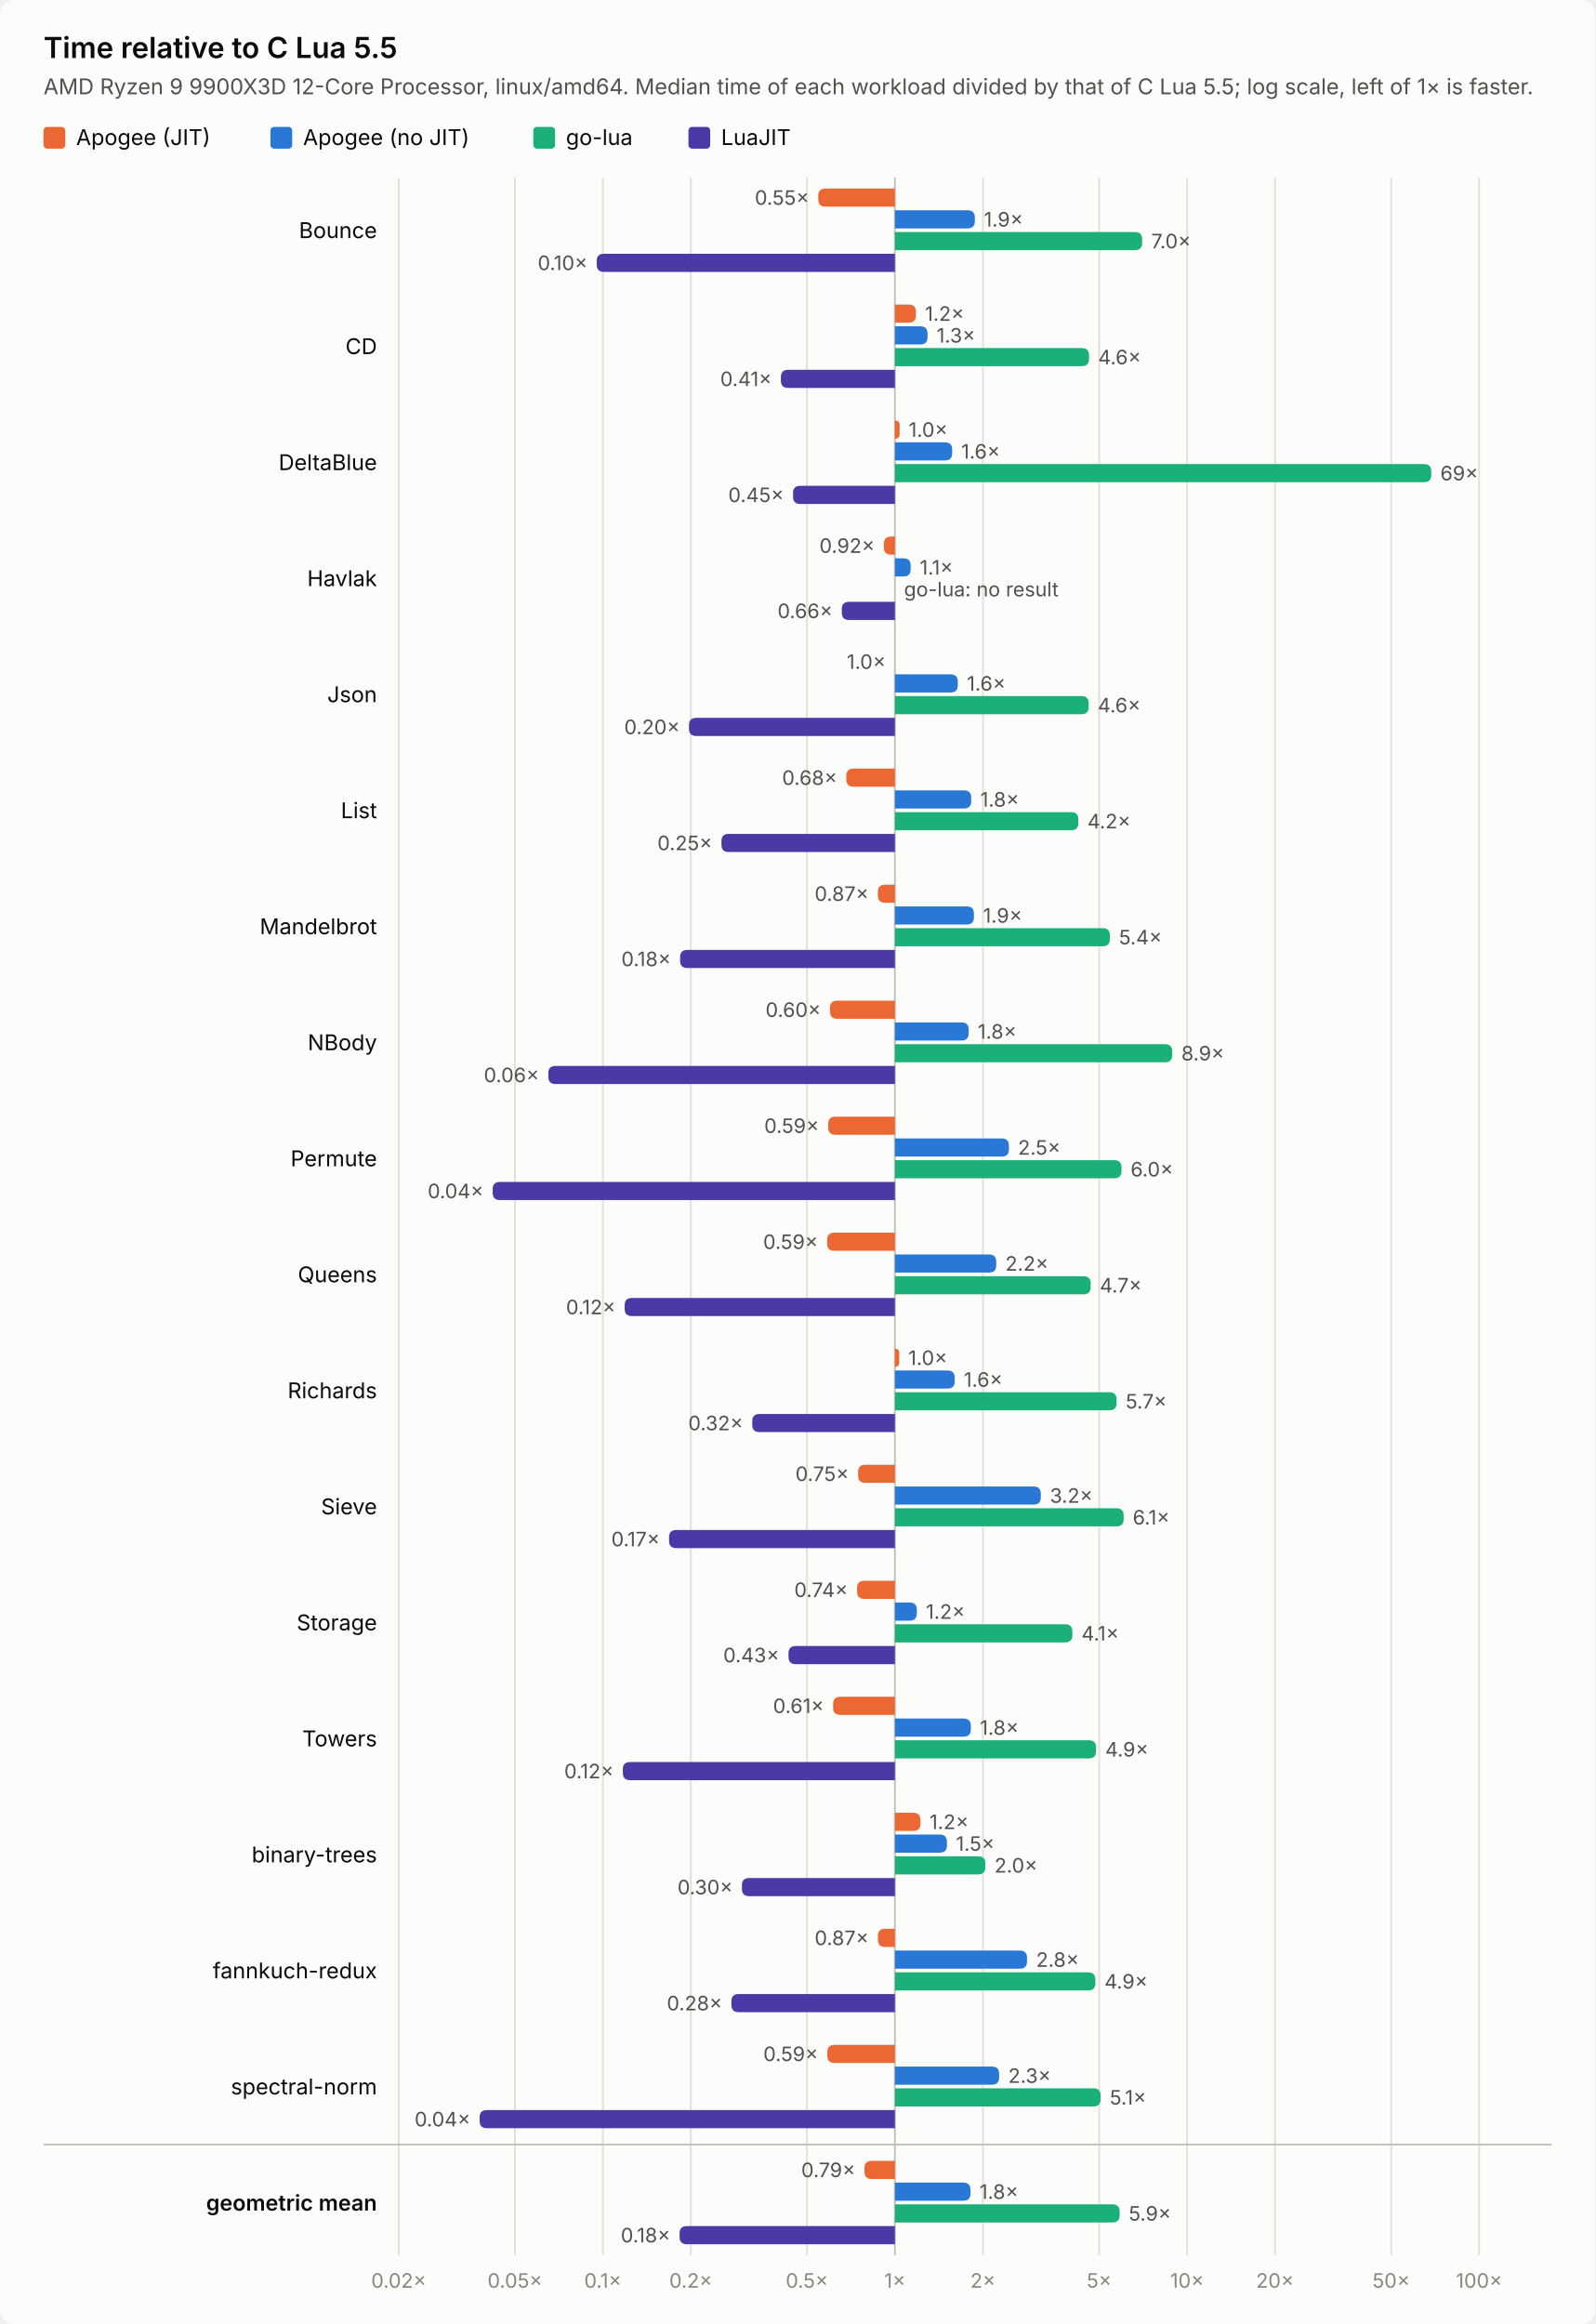
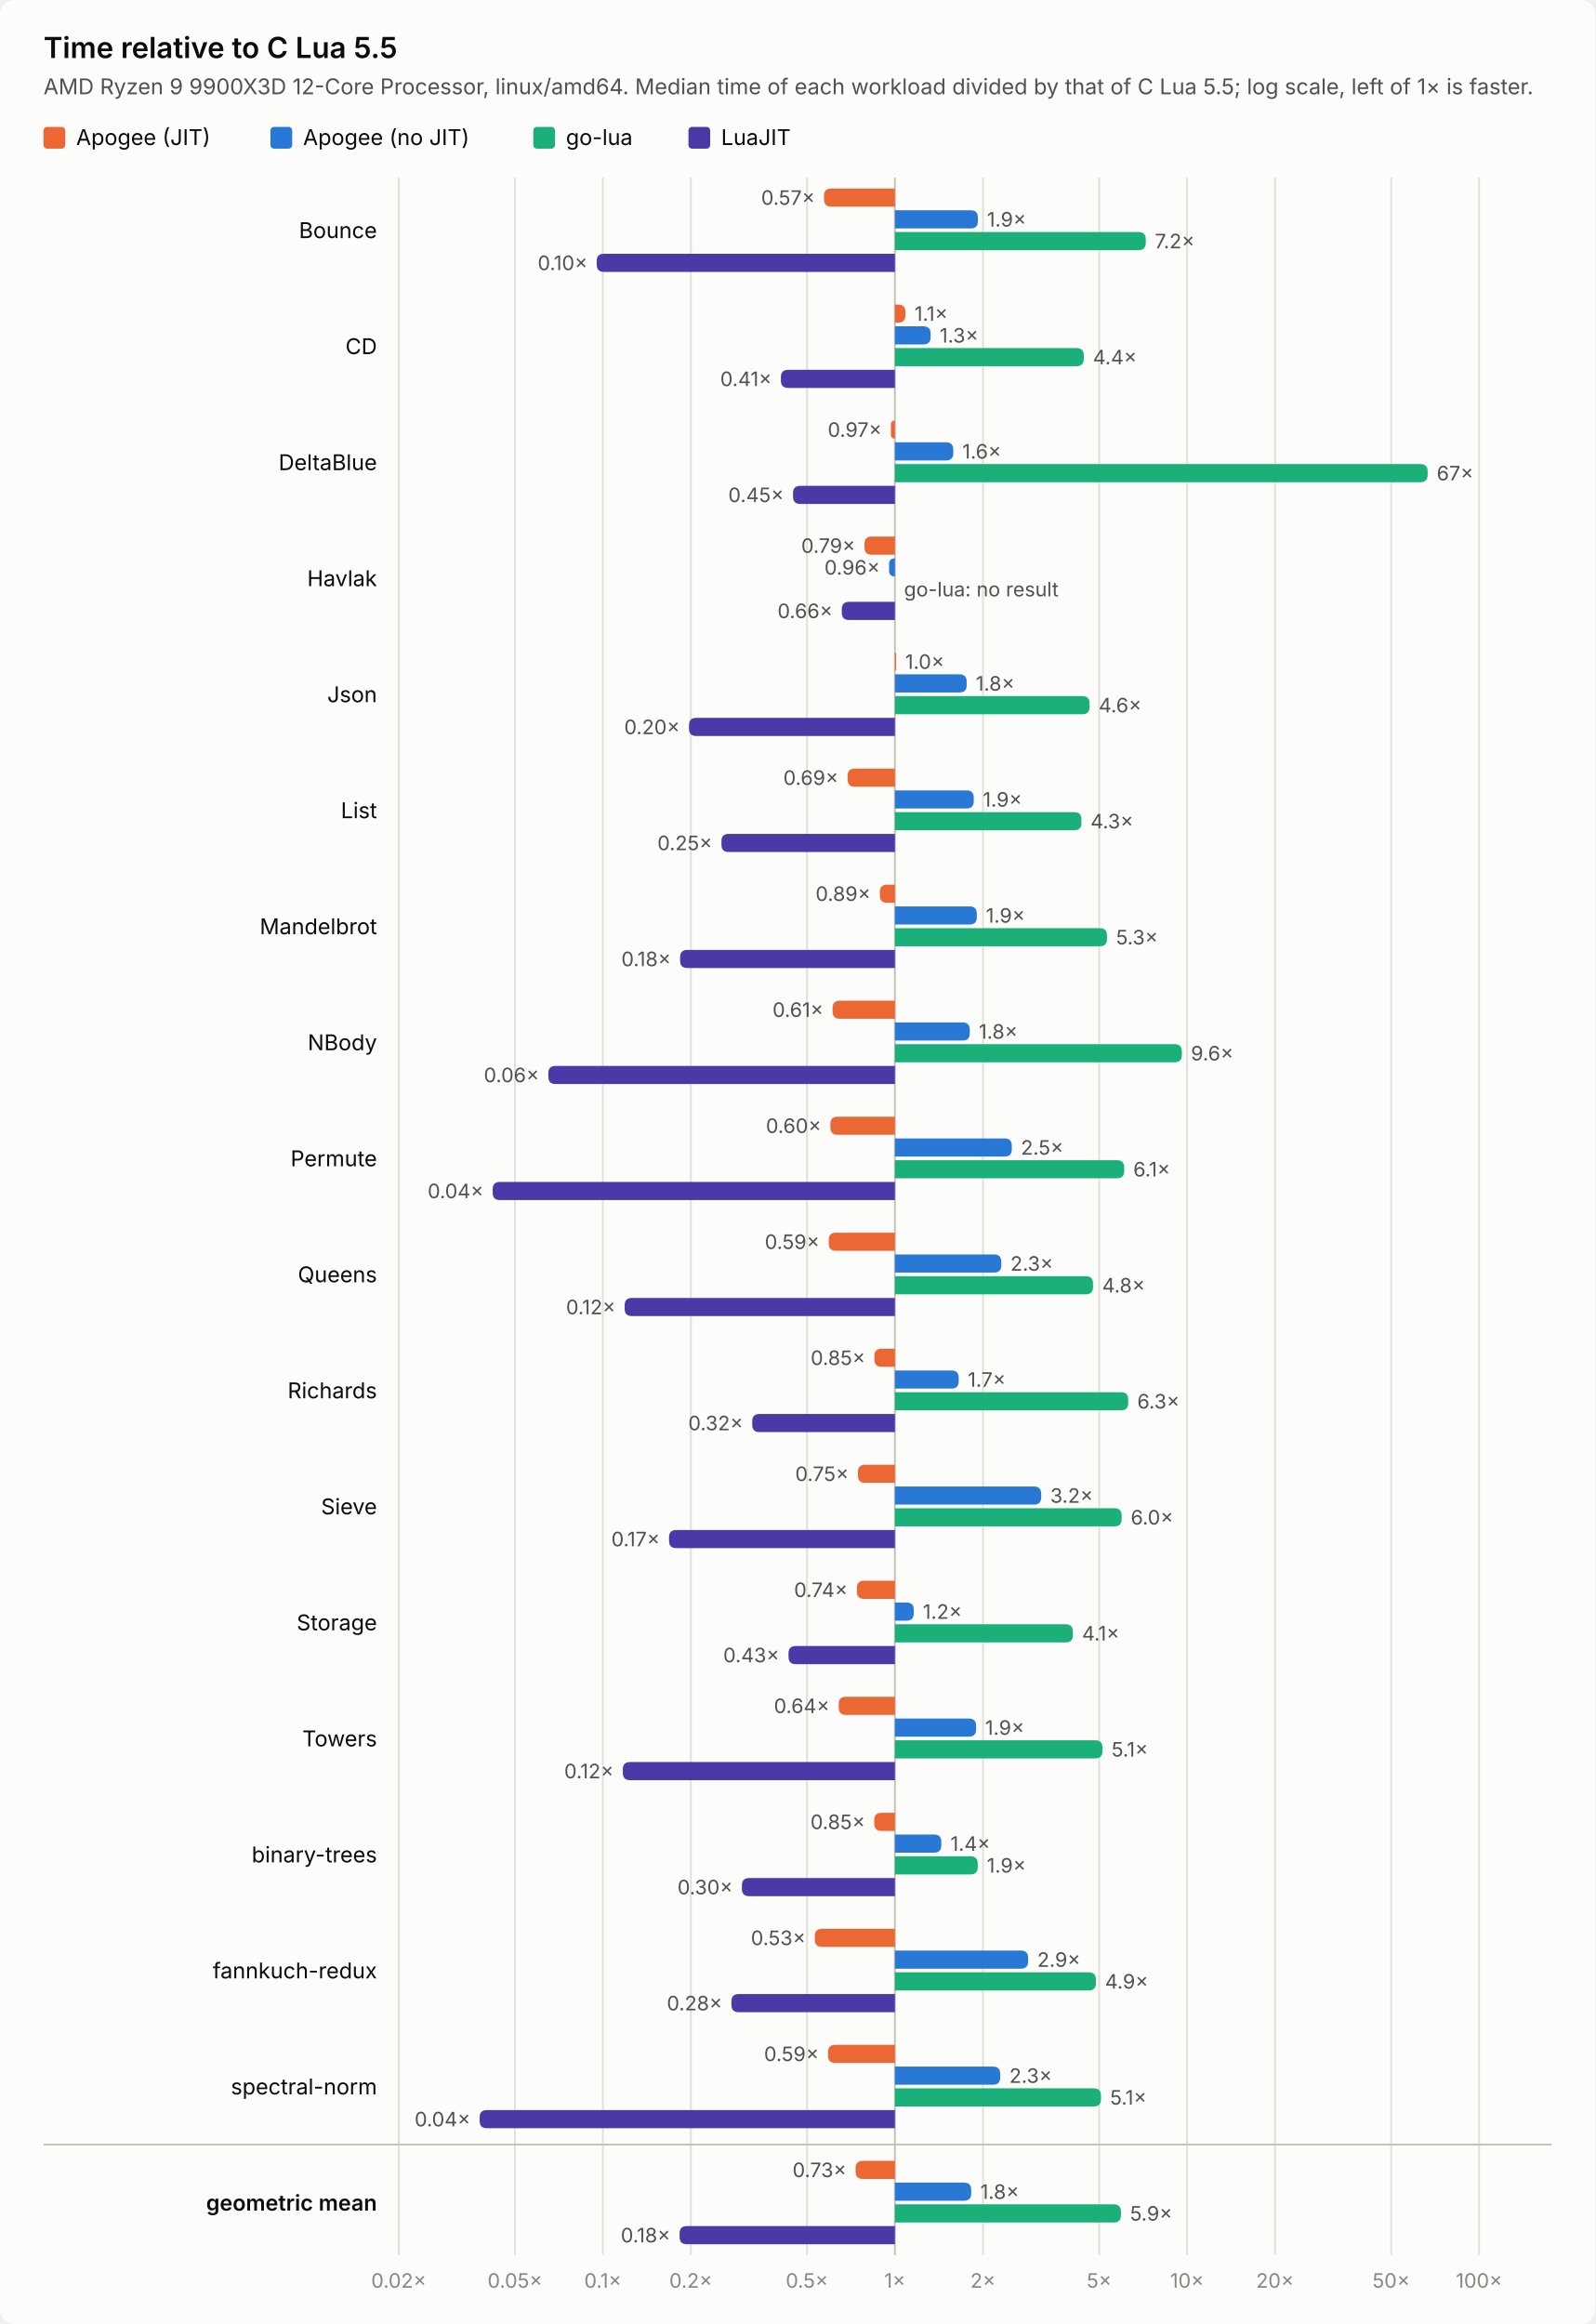
<svg xmlns="http://www.w3.org/2000/svg" viewBox="0 0 880 1282" width="880" height="1282" role="img" aria-labelledby="t d">
  <style>
text { font-family: system-ui, -apple-system, "Segoe UI", sans-serif; }
.bg { fill: #fcfcfb; }
.title { fill: #0b0b0b; font-size: 16px; font-weight: 600; }
.sub { fill: #52514e; font-size: 12px; }
.label { fill: #0b0b0b; font-size: 12px; }
.mean { font-weight: 600; }
.value { fill: #52514e; font-size: 11px; font-variant-numeric: tabular-nums; }
.tick { fill: #898781; font-size: 11px; font-variant-numeric: tabular-nums; }
.grid { stroke: #e1e0d9; stroke-width: 1; }
.base { stroke: #c3c2b7; stroke-width: 1; }
.s0 { fill: #2a78d6; } .s1 { fill: #eb6834; } .s2 { fill: #1baf7a; } .s3 { fill: #eda100; } .s4 { fill: #4a3aa7; }
@media (prefers-color-scheme: dark) {
  .bg { fill: #1a1a19; }
  .title, .label { fill: #ffffff; }
  .sub, .value { fill: #c3c2b7; }
  .grid { stroke: #2c2c2a; }
  .base { stroke: #383835; }
  .s0 { fill: #3987e5; } .s1 { fill: #d95926; } .s2 { fill: #199e70; } .s3 { fill: #c98500; } .s4 { fill: #9085e9; }
}
</style>
  <rect class="bg" width="880" height="1282" rx="8" />
  <text class="title" x="24" y="32">Time relative to C Lua 5.5</text>
  <text class="sub" x="24" y="52">AMD Ryzen 9 9900X3D 12-Core Processor, linux/amd64. Median time of each workload divided by that of C Lua 5.5; log scale, left of 1× is faster.</text>
  <rect class="s1" x="24" y="70" width="12" height="12" rx="2" />
  <text class="label" x="42" y="80">Apogee (JIT)</text>
  <rect class="s0" x="149.2" y="70" width="12" height="12" rx="2" />
  <text class="label" x="167.2" y="80">Apogee (no JIT)</text>
  <rect class="s2" x="294.2" y="70" width="12" height="12" rx="2" />
  <text class="label" x="312.2" y="80">go-lua</text>
  <rect class="s4" x="379.8" y="70" width="12" height="12" rx="2" />
  <text class="label" x="397.8" y="80">LuaJIT</text>
  <line class="grid" x1="220.0" x2="220.0" y1="98" y2="1244" />
  <text class="tick" x="220.0" y="1262" text-anchor="middle">0.02×</text>
  <line class="grid" x1="284.1" x2="284.1" y1="98" y2="1244" />
  <text class="tick" x="284.1" y="1262" text-anchor="middle">0.05×</text>
  <line class="grid" x1="332.6" x2="332.6" y1="98" y2="1244" />
  <text class="tick" x="332.6" y="1262" text-anchor="middle">0.1×</text>
  <line class="grid" x1="381.1" x2="381.1" y1="98" y2="1244" />
  <text class="tick" x="381.1" y="1262" text-anchor="middle">0.2×</text>
  <line class="grid" x1="445.2" x2="445.2" y1="98" y2="1244" />
  <text class="tick" x="445.2" y="1262" text-anchor="middle">0.5×</text>
  <line class="base" x1="493.7" x2="493.7" y1="98" y2="1244" />
  <text class="tick" x="493.7" y="1262" text-anchor="middle">1×</text>
  <line class="grid" x1="542.3" x2="542.3" y1="98" y2="1244" />
  <text class="tick" x="542.3" y="1262" text-anchor="middle">2×</text>
  <line class="grid" x1="606.4" x2="606.4" y1="98" y2="1244" />
  <text class="tick" x="606.4" y="1262" text-anchor="middle">5×</text>
  <line class="grid" x1="654.9" x2="654.9" y1="98" y2="1244" />
  <text class="tick" x="654.9" y="1262" text-anchor="middle">10×</text>
  <line class="grid" x1="703.4" x2="703.4" y1="98" y2="1244" />
  <text class="tick" x="703.4" y="1262" text-anchor="middle">20×</text>
  <line class="grid" x1="767.5" x2="767.5" y1="98" y2="1244" />
  <text class="tick" x="767.5" y="1262" text-anchor="middle">50×</text>
  <line class="grid" x1="816.0" x2="816.0" y1="98" y2="1244" />
  <text class="tick" x="816.0" y="1262" text-anchor="middle">100×</text>
  <text class="label" x="208" y="127.0" text-anchor="end" dominant-baseline="middle">Bounce</text>
-   <path class="s1" d="M493.7 104.0H455.4Q451.4 104.0 451.4 108.0V110.0Q451.4 114.0 455.4 114.0H493.7Z" />
-   <text class="value" x="446.4" y="109.0" text-anchor="end" dominant-baseline="middle">0.55×</text>
-   <path class="s0" d="M493.7 116.0H533.8Q537.8 116.0 537.8 120.0V122.0Q537.8 126.0 533.8 126.0H493.7Z" />
-   <text class="value" x="542.8" y="121.0" text-anchor="start" dominant-baseline="middle">1.9×</text>
-   <path class="s2" d="M493.7 128.0H626.1Q630.1 128.0 630.1 132.0V134.0Q630.1 138.0 626.1 138.0H493.7Z" />
-   <text class="value" x="635.1" y="133.0" text-anchor="start" dominant-baseline="middle">7.0×</text>
+   <path class="s1" d="M493.7 104.0H458.6Q454.6 104.0 454.6 108.0V110.0Q454.6 114.0 458.6 114.0H493.7Z" />
+   <text class="value" x="449.6" y="109.0" text-anchor="end" dominant-baseline="middle">0.57×</text>
+   <path class="s0" d="M493.7 116.0H535.5Q539.5 116.0 539.5 120.0V122.0Q539.5 126.0 535.5 126.0H493.7Z" />
+   <text class="value" x="544.5" y="121.0" text-anchor="start" dominant-baseline="middle">1.9×</text>
+   <path class="s2" d="M493.7 128.0H628.1Q632.1 128.0 632.1 132.0V134.0Q632.1 138.0 628.1 138.0H493.7Z" />
+   <text class="value" x="637.1" y="133.0" text-anchor="start" dominant-baseline="middle">7.2×</text>
  <path class="s4" d="M493.7 140.0H333.2Q329.2 140.0 329.2 144.0V146.0Q329.2 150.0 333.2 150.0H493.7Z" />
  <text class="value" x="324.2" y="145.0" text-anchor="end" dominant-baseline="middle">0.10×</text>
  <text class="label" x="208" y="191.0" text-anchor="end" dominant-baseline="middle">CD</text>
-   <path class="s1" d="M493.7 168.0H501.3Q505.3 168.0 505.3 172.0V174.0Q505.3 178.0 501.3 178.0H493.7Z" />
-   <text class="value" x="510.3" y="173.0" text-anchor="start" dominant-baseline="middle">1.2×</text>
-   <path class="s0" d="M493.7 180.0H507.7Q511.7 180.0 511.7 184.0V186.0Q511.7 190.0 507.7 190.0H493.7Z" />
-   <text class="value" x="516.7" y="185.0" text-anchor="start" dominant-baseline="middle">1.3×</text>
-   <path class="s2" d="M493.7 192.0H596.8Q600.8 192.0 600.8 196.0V198.0Q600.8 202.0 596.8 202.0H493.7Z" />
-   <text class="value" x="605.8" y="197.0" text-anchor="start" dominant-baseline="middle">4.6×</text>
+   <path class="s1" d="M493.7 168.0H495.5Q499.5 168.0 499.5 172.0V174.0Q499.5 178.0 495.5 178.0H493.7Z" />
+   <text class="value" x="504.5" y="173.0" text-anchor="start" dominant-baseline="middle">1.1×</text>
+   <path class="s0" d="M493.7 180.0H509.4Q513.4 180.0 513.4 184.0V186.0Q513.4 190.0 509.4 190.0H493.7Z" />
+   <text class="value" x="518.4" y="185.0" text-anchor="start" dominant-baseline="middle">1.3×</text>
+   <path class="s2" d="M493.7 192.0H593.9Q597.9 192.0 597.9 196.0V198.0Q597.9 202.0 593.9 202.0H493.7Z" />
+   <text class="value" x="602.9" y="197.0" text-anchor="start" dominant-baseline="middle">4.4×</text>
  <path class="s4" d="M493.7 204.0H434.8Q430.8 204.0 430.8 208.0V210.0Q430.8 214.0 434.8 214.0H493.7Z" />
  <text class="value" x="425.8" y="209.0" text-anchor="end" dominant-baseline="middle">0.41×</text>
  <text class="label" x="208" y="255.0" text-anchor="end" dominant-baseline="middle">DeltaBlue</text>
-   <path class="s1" d="M493.7 232.0H493.7Q496.3 232.0 496.3 234.5V239.5Q496.3 242.0 493.7 242.0H493.7Z" />
-   <text class="value" x="501.3" y="237.0" text-anchor="start" dominant-baseline="middle">1.0×</text>
-   <path class="s0" d="M493.7 244.0H521.3Q525.3 244.0 525.3 248.0V250.0Q525.3 254.0 521.3 254.0H493.7Z" />
-   <text class="value" x="530.3" y="249.0" text-anchor="start" dominant-baseline="middle">1.6×</text>
-   <path class="s2" d="M493.7 256.0H785.6Q789.6 256.0 789.6 260.0V262.0Q789.6 266.0 785.6 266.0H493.7Z" />
-   <text class="value" x="794.6" y="261.0" text-anchor="start" dominant-baseline="middle">69×</text>
+   <path class="s1" d="M493.7 232.0H493.7Q491.5 232.0 491.5 234.2V239.8Q491.5 242.0 493.7 242.0H493.7Z" />
+   <text class="value" x="486.5" y="237.0" text-anchor="end" dominant-baseline="middle">0.97×</text>
+   <path class="s0" d="M493.7 244.0H521.9Q525.9 244.0 525.9 248.0V250.0Q525.9 254.0 521.9 254.0H493.7Z" />
+   <text class="value" x="530.9" y="249.0" text-anchor="start" dominant-baseline="middle">1.6×</text>
+   <path class="s2" d="M493.7 256.0H783.6Q787.6 256.0 787.6 260.0V262.0Q787.6 266.0 783.6 266.0H493.7Z" />
+   <text class="value" x="792.6" y="261.0" text-anchor="start" dominant-baseline="middle">67×</text>
  <path class="s4" d="M493.7 268.0H441.5Q437.5 268.0 437.5 272.0V274.0Q437.5 278.0 441.5 278.0H493.7Z" />
  <text class="value" x="432.5" y="273.0" text-anchor="end" dominant-baseline="middle">0.45×</text>
  <text class="label" x="208" y="319.0" text-anchor="end" dominant-baseline="middle">Havlak</text>
  <text class="value" x="498.7" y="325.0" dominant-baseline="middle">go-lua: no result</text>
-   <path class="s1" d="M493.7 296.0H491.6Q487.6 296.0 487.6 300.0V302.0Q487.6 306.0 491.6 306.0H493.7Z" />
-   <text class="value" x="482.6" y="301.0" text-anchor="end" dominant-baseline="middle">0.92×</text>
-   <path class="s0" d="M493.7 308.0H498.4Q502.4 308.0 502.4 312.0V314.0Q502.4 318.0 498.4 318.0H493.7Z" />
-   <text class="value" x="507.4" y="313.0" text-anchor="start" dominant-baseline="middle">1.1×</text>
+   <path class="s1" d="M493.7 296.0H480.9Q476.9 296.0 476.9 300.0V302.0Q476.9 306.0 480.9 306.0H493.7Z" />
+   <text class="value" x="471.9" y="301.0" text-anchor="end" dominant-baseline="middle">0.79×</text>
+   <path class="s0" d="M493.7 308.0H493.7Q490.5 308.0 490.5 311.2V314.8Q490.5 318.0 493.7 318.0H493.7Z" />
+   <text class="value" x="485.5" y="313.0" text-anchor="end" dominant-baseline="middle">0.96×</text>
  <path class="s4" d="M493.7 332.0H468.4Q464.4 332.0 464.4 336.0V338.0Q464.4 342.0 468.4 342.0H493.7Z" />
  <text class="value" x="459.4" y="337.0" text-anchor="end" dominant-baseline="middle">0.66×</text>
  <text class="label" x="208" y="383.0" text-anchor="end" dominant-baseline="middle">Json</text>
-   <path class="s1" d="M493.7 360.0H493.7Q493.7 360.0 493.7 360.0V370.0Q493.7 370.0 493.7 370.0H493.7Z" />
-   <text class="value" x="488.7" y="365.0" text-anchor="end" dominant-baseline="middle">1.0×</text>
-   <path class="s0" d="M493.7 372.0H524.4Q528.4 372.0 528.4 376.0V378.0Q528.4 382.0 524.4 382.0H493.7Z" />
-   <text class="value" x="533.4" y="377.0" text-anchor="start" dominant-baseline="middle">1.6×</text>
-   <path class="s2" d="M493.7 384.0H596.6Q600.6 384.0 600.6 388.0V390.0Q600.6 394.0 596.6 394.0H493.7Z" />
-   <text class="value" x="605.6" y="389.0" text-anchor="start" dominant-baseline="middle">4.6×</text>
+   <path class="s1" d="M493.7 360.0H493.7Q494.4 360.0 494.4 360.7V369.3Q494.4 370.0 493.7 370.0H493.7Z" />
+   <text class="value" x="499.4" y="365.0" text-anchor="start" dominant-baseline="middle">1.0×</text>
+   <path class="s0" d="M493.7 372.0H529.3Q533.3 372.0 533.3 376.0V378.0Q533.3 382.0 529.3 382.0H493.7Z" />
+   <text class="value" x="538.3" y="377.0" text-anchor="start" dominant-baseline="middle">1.8×</text>
+   <path class="s2" d="M493.7 384.0H597.1Q601.1 384.0 601.1 388.0V390.0Q601.1 394.0 597.1 394.0H493.7Z" />
+   <text class="value" x="606.1" y="389.0" text-anchor="start" dominant-baseline="middle">4.6×</text>
  <path class="s4" d="M493.7 396.0H384.1Q380.1 396.0 380.1 400.0V402.0Q380.1 406.0 384.1 406.0H493.7Z" />
  <text class="value" x="375.1" y="401.0" text-anchor="end" dominant-baseline="middle">0.20×</text>
  <text class="label" x="208" y="447.0" text-anchor="end" dominant-baseline="middle">List</text>
-   <path class="s1" d="M493.7 424.0H470.9Q466.9 424.0 466.9 428.0V430.0Q466.9 434.0 470.9 434.0H493.7Z" />
-   <text class="value" x="461.9" y="429.0" text-anchor="end" dominant-baseline="middle">0.68×</text>
-   <path class="s0" d="M493.7 436.0H531.8Q535.8 436.0 535.8 440.0V442.0Q535.8 446.0 531.8 446.0H493.7Z" />
-   <text class="value" x="540.8" y="441.0" text-anchor="start" dominant-baseline="middle">1.8×</text>
-   <path class="s2" d="M493.7 448.0H590.9Q594.9 448.0 594.9 452.0V454.0Q594.9 458.0 590.9 458.0H493.7Z" />
-   <text class="value" x="599.9" y="453.0" text-anchor="start" dominant-baseline="middle">4.2×</text>
+   <path class="s1" d="M493.7 424.0H471.6Q467.6 424.0 467.6 428.0V430.0Q467.6 434.0 471.6 434.0H493.7Z" />
+   <text class="value" x="462.6" y="429.0" text-anchor="end" dominant-baseline="middle">0.69×</text>
+   <path class="s0" d="M493.7 436.0H533.2Q537.2 436.0 537.2 440.0V442.0Q537.2 446.0 533.2 446.0H493.7Z" />
+   <text class="value" x="542.2" y="441.0" text-anchor="start" dominant-baseline="middle">1.9×</text>
+   <path class="s2" d="M493.7 448.0H592.6Q596.6 448.0 596.6 452.0V454.0Q596.6 458.0 592.6 458.0H493.7Z" />
+   <text class="value" x="601.6" y="453.0" text-anchor="start" dominant-baseline="middle">4.3×</text>
  <path class="s4" d="M493.7 460.0H402.0Q398.0 460.0 398.0 464.0V466.0Q398.0 470.0 402.0 470.0H493.7Z" />
  <text class="value" x="393.0" y="465.0" text-anchor="end" dominant-baseline="middle">0.25×</text>
  <text class="label" x="208" y="511.0" text-anchor="end" dominant-baseline="middle">Mandelbrot</text>
-   <path class="s1" d="M493.7 488.0H488.3Q484.3 488.0 484.3 492.0V494.0Q484.3 498.0 488.3 498.0H493.7Z" />
-   <text class="value" x="479.3" y="493.0" text-anchor="end" dominant-baseline="middle">0.87×</text>
-   <path class="s0" d="M493.7 500.0H533.3Q537.3 500.0 537.3 504.0V506.0Q537.3 510.0 533.3 510.0H493.7Z" />
-   <text class="value" x="542.3" y="505.0" text-anchor="start" dominant-baseline="middle">1.9×</text>
-   <path class="s2" d="M493.7 512.0H608.3Q612.3 512.0 612.3 516.0V518.0Q612.3 522.0 608.3 522.0H493.7Z" />
-   <text class="value" x="617.3" y="517.0" text-anchor="start" dominant-baseline="middle">5.4×</text>
+   <path class="s1" d="M493.7 488.0H489.4Q485.4 488.0 485.4 492.0V494.0Q485.4 498.0 489.4 498.0H493.7Z" />
+   <text class="value" x="480.4" y="493.0" text-anchor="end" dominant-baseline="middle">0.89×</text>
+   <path class="s0" d="M493.7 500.0H534.9Q538.9 500.0 538.9 504.0V506.0Q538.9 510.0 534.9 510.0H493.7Z" />
+   <text class="value" x="543.9" y="505.0" text-anchor="start" dominant-baseline="middle">1.9×</text>
+   <path class="s2" d="M493.7 512.0H606.7Q610.7 512.0 610.7 516.0V518.0Q610.7 522.0 606.7 522.0H493.7Z" />
+   <text class="value" x="615.7" y="517.0" text-anchor="start" dominant-baseline="middle">5.3×</text>
  <path class="s4" d="M493.7 524.0H379.2Q375.2 524.0 375.2 528.0V530.0Q375.2 534.0 379.2 534.0H493.7Z" />
  <text class="value" x="370.2" y="529.0" text-anchor="end" dominant-baseline="middle">0.18×</text>
  <text class="label" x="208" y="575.0" text-anchor="end" dominant-baseline="middle">NBody</text>
-   <path class="s1" d="M493.7 552.0H461.9Q457.9 552.0 457.9 556.0V558.0Q457.9 562.0 461.9 562.0H493.7Z" />
-   <text class="value" x="452.9" y="557.0" text-anchor="end" dominant-baseline="middle">0.60×</text>
-   <path class="s0" d="M493.7 564.0H530.4Q534.4 564.0 534.4 568.0V570.0Q534.4 574.0 530.4 574.0H493.7Z" />
-   <text class="value" x="539.4" y="569.0" text-anchor="start" dominant-baseline="middle">1.8×</text>
-   <path class="s2" d="M493.7 576.0H642.7Q646.7 576.0 646.7 580.0V582.0Q646.7 586.0 642.7 586.0H493.7Z" />
-   <text class="value" x="651.7" y="581.0" text-anchor="start" dominant-baseline="middle">8.9×</text>
+   <path class="s1" d="M493.7 552.0H463.3Q459.3 552.0 459.3 556.0V558.0Q459.3 562.0 463.3 562.0H493.7Z" />
+   <text class="value" x="454.3" y="557.0" text-anchor="end" dominant-baseline="middle">0.61×</text>
+   <path class="s0" d="M493.7 564.0H531.0Q535.0 564.0 535.0 568.0V570.0Q535.0 574.0 531.0 574.0H493.7Z" />
+   <text class="value" x="540.0" y="569.0" text-anchor="start" dominant-baseline="middle">1.8×</text>
+   <path class="s2" d="M493.7 576.0H648.0Q652.0 576.0 652.0 580.0V582.0Q652.0 586.0 648.0 586.0H493.7Z" />
+   <text class="value" x="657.0" y="581.0" text-anchor="start" dominant-baseline="middle">9.6×</text>
  <path class="s4" d="M493.7 588.0H306.5Q302.5 588.0 302.5 592.0V594.0Q302.5 598.0 306.5 598.0H493.7Z" />
  <text class="value" x="297.5" y="593.0" text-anchor="end" dominant-baseline="middle">0.06×</text>
  <text class="label" x="208" y="639.0" text-anchor="end" dominant-baseline="middle">Permute</text>
-   <path class="s1" d="M493.7 616.0H460.9Q456.9 616.0 456.9 620.0V622.0Q456.9 626.0 460.9 626.0H493.7Z" />
-   <text class="value" x="451.9" y="621.0" text-anchor="end" dominant-baseline="middle">0.59×</text>
-   <path class="s0" d="M493.7 628.0H552.6Q556.6 628.0 556.6 632.0V634.0Q556.6 638.0 552.6 638.0H493.7Z" />
-   <text class="value" x="561.6" y="633.0" text-anchor="start" dominant-baseline="middle">2.5×</text>
-   <path class="s2" d="M493.7 640.0H614.7Q618.7 640.0 618.7 644.0V646.0Q618.7 650.0 614.7 650.0H493.7Z" />
-   <text class="value" x="623.7" y="645.0" text-anchor="start" dominant-baseline="middle">6.0×</text>
+   <path class="s1" d="M493.7 616.0H462.1Q458.1 616.0 458.1 620.0V622.0Q458.1 626.0 462.1 626.0H493.7Z" />
+   <text class="value" x="453.1" y="621.0" text-anchor="end" dominant-baseline="middle">0.60×</text>
+   <path class="s0" d="M493.7 628.0H554.2Q558.2 628.0 558.2 632.0V634.0Q558.2 638.0 554.2 638.0H493.7Z" />
+   <text class="value" x="563.2" y="633.0" text-anchor="start" dominant-baseline="middle">2.5×</text>
+   <path class="s2" d="M493.7 640.0H616.2Q620.2 640.0 620.2 644.0V646.0Q620.2 650.0 616.2 650.0H493.7Z" />
+   <text class="value" x="625.2" y="645.0" text-anchor="start" dominant-baseline="middle">6.1×</text>
  <path class="s4" d="M493.7 652.0H275.8Q271.8 652.0 271.8 656.0V658.0Q271.8 662.0 275.8 662.0H493.7Z" />
  <text class="value" x="266.8" y="657.0" text-anchor="end" dominant-baseline="middle">0.04×</text>
  <text class="label" x="208" y="703.0" text-anchor="end" dominant-baseline="middle">Queens</text>
-   <path class="s1" d="M493.7 680.0H460.3Q456.3 680.0 456.3 684.0V686.0Q456.3 690.0 460.3 690.0H493.7Z" />
-   <text class="value" x="451.3" y="685.0" text-anchor="end" dominant-baseline="middle">0.59×</text>
-   <path class="s0" d="M493.7 692.0H545.6Q549.6 692.0 549.6 696.0V698.0Q549.6 702.0 545.6 702.0H493.7Z" />
-   <text class="value" x="554.6" y="697.0" text-anchor="start" dominant-baseline="middle">2.2×</text>
-   <path class="s2" d="M493.7 704.0H597.7Q601.7 704.0 601.7 708.0V710.0Q601.7 714.0 597.7 714.0H493.7Z" />
-   <text class="value" x="606.7" y="709.0" text-anchor="start" dominant-baseline="middle">4.7×</text>
+   <path class="s1" d="M493.7 680.0H461.2Q457.2 680.0 457.2 684.0V686.0Q457.2 690.0 461.2 690.0H493.7Z" />
+   <text class="value" x="452.2" y="685.0" text-anchor="end" dominant-baseline="middle">0.59×</text>
+   <path class="s0" d="M493.7 692.0H548.4Q552.4 692.0 552.4 696.0V698.0Q552.4 702.0 548.4 702.0H493.7Z" />
+   <text class="value" x="557.4" y="697.0" text-anchor="start" dominant-baseline="middle">2.3×</text>
+   <path class="s2" d="M493.7 704.0H599.0Q603.0 704.0 603.0 708.0V710.0Q603.0 714.0 599.0 714.0H493.7Z" />
+   <text class="value" x="608.0" y="709.0" text-anchor="start" dominant-baseline="middle">4.8×</text>
  <path class="s4" d="M493.7 716.0H348.6Q344.6 716.0 344.6 720.0V722.0Q344.6 726.0 348.6 726.0H493.7Z" />
  <text class="value" x="339.6" y="721.0" text-anchor="end" dominant-baseline="middle">0.12×</text>
  <text class="label" x="208" y="767.0" text-anchor="end" dominant-baseline="middle">Richards</text>
-   <path class="s1" d="M493.7 744.0H493.7Q496.1 744.0 496.1 746.4V751.6Q496.1 754.0 493.7 754.0H493.7Z" />
-   <text class="value" x="501.1" y="749.0" text-anchor="start" dominant-baseline="middle">1.0×</text>
-   <path class="s0" d="M493.7 756.0H522.7Q526.7 756.0 526.7 760.0V762.0Q526.7 766.0 522.7 766.0H493.7Z" />
-   <text class="value" x="531.7" y="761.0" text-anchor="start" dominant-baseline="middle">1.6×</text>
-   <path class="s2" d="M493.7 768.0H612.0Q616.0 768.0 616.0 772.0V774.0Q616.0 778.0 612.0 778.0H493.7Z" />
-   <text class="value" x="621.0" y="773.0" text-anchor="start" dominant-baseline="middle">5.7×</text>
+   <path class="s1" d="M493.7 744.0H486.4Q482.4 744.0 482.4 748.0V750.0Q482.4 754.0 486.4 754.0H493.7Z" />
+   <text class="value" x="477.4" y="749.0" text-anchor="end" dominant-baseline="middle">0.85×</text>
+   <path class="s0" d="M493.7 756.0H524.9Q528.9 756.0 528.9 760.0V762.0Q528.9 766.0 524.9 766.0H493.7Z" />
+   <text class="value" x="533.9" y="761.0" text-anchor="start" dominant-baseline="middle">1.7×</text>
+   <path class="s2" d="M493.7 768.0H618.4Q622.4 768.0 622.4 772.0V774.0Q622.4 778.0 618.4 778.0H493.7Z" />
+   <text class="value" x="627.4" y="773.0" text-anchor="start" dominant-baseline="middle">6.3×</text>
  <path class="s4" d="M493.7 780.0H419.0Q415.0 780.0 415.0 784.0V786.0Q415.0 790.0 419.0 790.0H493.7Z" />
  <text class="value" x="410.0" y="785.0" text-anchor="end" dominant-baseline="middle">0.32×</text>
  <text class="label" x="208" y="831.0" text-anchor="end" dominant-baseline="middle">Sieve</text>
-   <path class="s1" d="M493.7 808.0H477.4Q473.4 808.0 473.4 812.0V814.0Q473.4 818.0 477.4 818.0H493.7Z" />
-   <text class="value" x="468.4" y="813.0" text-anchor="end" dominant-baseline="middle">0.75×</text>
-   <path class="s0" d="M493.7 820.0H570.2Q574.2 820.0 574.2 824.0V826.0Q574.2 830.0 570.2 830.0H493.7Z" />
-   <text class="value" x="579.2" y="825.0" text-anchor="start" dominant-baseline="middle">3.2×</text>
-   <path class="s2" d="M493.7 832.0H615.9Q619.9 832.0 619.9 836.0V838.0Q619.9 842.0 615.9 842.0H493.7Z" />
-   <text class="value" x="624.9" y="837.0" text-anchor="start" dominant-baseline="middle">6.1×</text>
+   <path class="s1" d="M493.7 808.0H477.3Q473.3 808.0 473.3 812.0V814.0Q473.3 818.0 477.3 818.0H493.7Z" />
+   <text class="value" x="468.3" y="813.0" text-anchor="end" dominant-baseline="middle">0.75×</text>
+   <path class="s0" d="M493.7 820.0H570.4Q574.4 820.0 574.4 824.0V826.0Q574.4 830.0 570.4 830.0H493.7Z" />
+   <text class="value" x="579.4" y="825.0" text-anchor="start" dominant-baseline="middle">3.2×</text>
+   <path class="s2" d="M493.7 832.0H614.8Q618.8 832.0 618.8 836.0V838.0Q618.8 842.0 614.8 842.0H493.7Z" />
+   <text class="value" x="623.8" y="837.0" text-anchor="start" dominant-baseline="middle">6.0×</text>
  <path class="s4" d="M493.7 844.0H373.1Q369.1 844.0 369.1 848.0V850.0Q369.1 854.0 373.1 854.0H493.7Z" />
  <text class="value" x="364.1" y="849.0" text-anchor="end" dominant-baseline="middle">0.17×</text>
  <text class="label" x="208" y="895.0" text-anchor="end" dominant-baseline="middle">Storage</text>
-   <path class="s1" d="M493.7 872.0H476.8Q472.8 872.0 472.8 876.0V878.0Q472.8 882.0 476.8 882.0H493.7Z" />
-   <text class="value" x="467.8" y="877.0" text-anchor="end" dominant-baseline="middle">0.74×</text>
-   <path class="s0" d="M493.7 884.0H501.8Q505.8 884.0 505.8 888.0V890.0Q505.8 894.0 501.8 894.0H493.7Z" />
-   <text class="value" x="510.8" y="889.0" text-anchor="start" dominant-baseline="middle">1.2×</text>
-   <path class="s2" d="M493.7 896.0H587.6Q591.6 896.0 591.6 900.0V902.0Q591.6 906.0 587.6 906.0H493.7Z" />
-   <text class="value" x="596.6" y="901.0" text-anchor="start" dominant-baseline="middle">4.1×</text>
+   <path class="s1" d="M493.7 872.0H476.7Q472.7 872.0 472.7 876.0V878.0Q472.7 882.0 476.7 882.0H493.7Z" />
+   <text class="value" x="467.7" y="877.0" text-anchor="end" dominant-baseline="middle">0.74×</text>
+   <path class="s0" d="M493.7 884.0H500.1Q504.1 884.0 504.1 888.0V890.0Q504.1 894.0 500.1 894.0H493.7Z" />
+   <text class="value" x="509.1" y="889.0" text-anchor="start" dominant-baseline="middle">1.2×</text>
+   <path class="s2" d="M493.7 896.0H587.9Q591.9 896.0 591.9 900.0V902.0Q591.9 906.0 587.9 906.0H493.7Z" />
+   <text class="value" x="596.9" y="901.0" text-anchor="start" dominant-baseline="middle">4.1×</text>
  <path class="s4" d="M493.7 908.0H439.0Q435.0 908.0 435.0 912.0V914.0Q435.0 918.0 439.0 918.0H493.7Z" />
  <text class="value" x="430.0" y="913.0" text-anchor="end" dominant-baseline="middle">0.43×</text>
  <text class="label" x="208" y="959.0" text-anchor="end" dominant-baseline="middle">Towers</text>
-   <path class="s1" d="M493.7 936.0H463.6Q459.6 936.0 459.6 940.0V942.0Q459.6 946.0 463.6 946.0H493.7Z" />
-   <text class="value" x="454.6" y="941.0" text-anchor="end" dominant-baseline="middle">0.61×</text>
-   <path class="s0" d="M493.7 948.0H531.6Q535.6 948.0 535.6 952.0V954.0Q535.6 958.0 531.6 958.0H493.7Z" />
-   <text class="value" x="540.6" y="953.0" text-anchor="start" dominant-baseline="middle">1.8×</text>
-   <path class="s2" d="M493.7 960.0H600.7Q604.7 960.0 604.7 964.0V966.0Q604.7 970.0 600.7 970.0H493.7Z" />
-   <text class="value" x="609.7" y="965.0" text-anchor="start" dominant-baseline="middle">4.9×</text>
+   <path class="s1" d="M493.7 936.0H466.7Q462.7 936.0 462.7 940.0V942.0Q462.7 946.0 466.7 946.0H493.7Z" />
+   <text class="value" x="457.7" y="941.0" text-anchor="end" dominant-baseline="middle">0.64×</text>
+   <path class="s0" d="M493.7 948.0H534.5Q538.5 948.0 538.5 952.0V954.0Q538.5 958.0 534.5 958.0H493.7Z" />
+   <text class="value" x="543.5" y="953.0" text-anchor="start" dominant-baseline="middle">1.9×</text>
+   <path class="s2" d="M493.7 960.0H604.2Q608.2 960.0 608.2 964.0V966.0Q608.2 970.0 604.2 970.0H493.7Z" />
+   <text class="value" x="613.2" y="965.0" text-anchor="start" dominant-baseline="middle">5.1×</text>
  <path class="s4" d="M493.7 972.0H347.6Q343.6 972.0 343.6 976.0V978.0Q343.6 982.0 347.6 982.0H493.7Z" />
  <text class="value" x="338.6" y="977.0" text-anchor="end" dominant-baseline="middle">0.12×</text>
  <text class="label" x="208" y="1023.0" text-anchor="end" dominant-baseline="middle">binary-trees</text>
-   <path class="s1" d="M493.7 1000.0H503.8Q507.8 1000.0 507.8 1004.0V1006.0Q507.8 1010.0 503.8 1010.0H493.7Z" />
-   <text class="value" x="512.8" y="1005.0" text-anchor="start" dominant-baseline="middle">1.2×</text>
-   <path class="s0" d="M493.7 1012.0H518.4Q522.4 1012.0 522.4 1016.0V1018.0Q522.4 1022.0 518.4 1022.0H493.7Z" />
-   <text class="value" x="527.4" y="1017.0" text-anchor="start" dominant-baseline="middle">1.5×</text>
-   <path class="s2" d="M493.7 1024.0H539.6Q543.6 1024.0 543.6 1028.0V1030.0Q543.6 1034.0 539.6 1034.0H493.7Z" />
-   <text class="value" x="548.6" y="1029.0" text-anchor="start" dominant-baseline="middle">2.0×</text>
+   <path class="s1" d="M493.7 1000.0H486.3Q482.3 1000.0 482.3 1004.0V1006.0Q482.3 1010.0 486.3 1010.0H493.7Z" />
+   <text class="value" x="477.3" y="1005.0" text-anchor="end" dominant-baseline="middle">0.85×</text>
+   <path class="s0" d="M493.7 1012.0H515.3Q519.3 1012.0 519.3 1016.0V1018.0Q519.3 1022.0 515.3 1022.0H493.7Z" />
+   <text class="value" x="524.3" y="1017.0" text-anchor="start" dominant-baseline="middle">1.4×</text>
+   <path class="s2" d="M493.7 1024.0H535.4Q539.4 1024.0 539.4 1028.0V1030.0Q539.4 1034.0 535.4 1034.0H493.7Z" />
+   <text class="value" x="544.4" y="1029.0" text-anchor="start" dominant-baseline="middle">1.9×</text>
  <path class="s4" d="M493.7 1036.0H413.3Q409.3 1036.0 409.3 1040.0V1042.0Q409.3 1046.0 413.3 1046.0H493.7Z" />
  <text class="value" x="404.3" y="1041.0" text-anchor="end" dominant-baseline="middle">0.30×</text>
  <text class="label" x="208" y="1087.0" text-anchor="end" dominant-baseline="middle">fannkuch-redux</text>
-   <path class="s1" d="M493.7 1064.0H488.3Q484.3 1064.0 484.3 1068.0V1070.0Q484.3 1074.0 488.3 1074.0H493.7Z" />
-   <text class="value" x="479.3" y="1069.0" text-anchor="end" dominant-baseline="middle">0.87×</text>
-   <path class="s0" d="M493.7 1076.0H562.6Q566.6 1076.0 566.6 1080.0V1082.0Q566.6 1086.0 562.6 1086.0H493.7Z" />
-   <text class="value" x="571.6" y="1081.0" text-anchor="start" dominant-baseline="middle">2.8×</text>
-   <path class="s2" d="M493.7 1088.0H600.3Q604.3 1088.0 604.3 1092.0V1094.0Q604.3 1098.0 600.3 1098.0H493.7Z" />
-   <text class="value" x="609.3" y="1093.0" text-anchor="start" dominant-baseline="middle">4.9×</text>
+   <path class="s1" d="M493.7 1064.0H453.5Q449.5 1064.0 449.5 1068.0V1070.0Q449.5 1074.0 453.5 1074.0H493.7Z" />
+   <text class="value" x="444.5" y="1069.0" text-anchor="end" dominant-baseline="middle">0.53×</text>
+   <path class="s0" d="M493.7 1076.0H563.2Q567.2 1076.0 567.2 1080.0V1082.0Q567.2 1086.0 563.2 1086.0H493.7Z" />
+   <text class="value" x="572.2" y="1081.0" text-anchor="start" dominant-baseline="middle">2.9×</text>
+   <path class="s2" d="M493.7 1088.0H600.6Q604.6 1088.0 604.6 1092.0V1094.0Q604.6 1098.0 600.6 1098.0H493.7Z" />
+   <text class="value" x="609.6" y="1093.0" text-anchor="start" dominant-baseline="middle">4.9×</text>
  <path class="s4" d="M493.7 1100.0H407.5Q403.5 1100.0 403.5 1104.0V1106.0Q403.5 1110.0 407.5 1110.0H493.7Z" />
  <text class="value" x="398.5" y="1105.0" text-anchor="end" dominant-baseline="middle">0.28×</text>
  <text class="label" x="208" y="1151.0" text-anchor="end" dominant-baseline="middle">spectral-norm</text>
-   <path class="s1" d="M493.7 1128.0H460.4Q456.4 1128.0 456.4 1132.0V1134.0Q456.4 1138.0 460.4 1138.0H493.7Z" />
-   <text class="value" x="451.4" y="1133.0" text-anchor="end" dominant-baseline="middle">0.59×</text>
-   <path class="s0" d="M493.7 1140.0H547.2Q551.2 1140.0 551.2 1144.0V1146.0Q551.2 1150.0 547.2 1150.0H493.7Z" />
-   <text class="value" x="556.2" y="1145.0" text-anchor="start" dominant-baseline="middle">2.3×</text>
-   <path class="s2" d="M493.7 1152.0H603.2Q607.2 1152.0 607.2 1156.0V1158.0Q607.2 1162.0 603.2 1162.0H493.7Z" />
-   <text class="value" x="612.2" y="1157.0" text-anchor="start" dominant-baseline="middle">5.1×</text>
+   <path class="s1" d="M493.7 1128.0H460.8Q456.8 1128.0 456.8 1132.0V1134.0Q456.8 1138.0 460.8 1138.0H493.7Z" />
+   <text class="value" x="451.8" y="1133.0" text-anchor="end" dominant-baseline="middle">0.59×</text>
+   <path class="s0" d="M493.7 1140.0H547.8Q551.8 1140.0 551.8 1144.0V1146.0Q551.8 1150.0 547.8 1150.0H493.7Z" />
+   <text class="value" x="556.8" y="1145.0" text-anchor="start" dominant-baseline="middle">2.3×</text>
+   <path class="s2" d="M493.7 1152.0H603.4Q607.4 1152.0 607.4 1156.0V1158.0Q607.4 1162.0 603.4 1162.0H493.7Z" />
+   <text class="value" x="612.4" y="1157.0" text-anchor="start" dominant-baseline="middle">5.1×</text>
  <path class="s4" d="M493.7 1164.0H268.6Q264.6 1164.0 264.6 1168.0V1170.0Q264.6 1174.0 268.6 1174.0H493.7Z" />
  <text class="value" x="259.6" y="1169.0" text-anchor="end" dominant-baseline="middle">0.04×</text>
  <line class="base" x1="24" x2="856" y1="1183.0" y2="1183.0" />
  <text class="label mean" x="208" y="1215.0" text-anchor="end" dominant-baseline="middle">geometric mean</text>
-   <path class="s1" d="M493.7 1192.0H480.9Q476.9 1192.0 476.9 1196.0V1198.0Q476.9 1202.0 480.9 1202.0H493.7Z" />
-   <text class="value" x="471.9" y="1197.0" text-anchor="end" dominant-baseline="middle">0.79×</text>
-   <path class="s0" d="M493.7 1204.0H531.4Q535.4 1204.0 535.4 1208.0V1210.0Q535.4 1214.0 531.4 1214.0H493.7Z" />
-   <text class="value" x="540.4" y="1209.0" text-anchor="start" dominant-baseline="middle">1.8×</text>
-   <path class="s2" d="M493.7 1216.0H613.7Q617.7 1216.0 617.7 1220.0V1222.0Q617.7 1226.0 613.7 1226.0H493.7Z" />
-   <text class="value" x="622.7" y="1221.0" text-anchor="start" dominant-baseline="middle">5.9×</text>
+   <path class="s1" d="M493.7 1192.0H476.0Q472.0 1192.0 472.0 1196.0V1198.0Q472.0 1202.0 476.0 1202.0H493.7Z" />
+   <text class="value" x="467.0" y="1197.0" text-anchor="end" dominant-baseline="middle">0.73×</text>
+   <path class="s0" d="M493.7 1204.0H531.8Q535.8 1204.0 535.8 1208.0V1210.0Q535.8 1214.0 531.8 1214.0H493.7Z" />
+   <text class="value" x="540.8" y="1209.0" text-anchor="start" dominant-baseline="middle">1.8×</text>
+   <path class="s2" d="M493.7 1216.0H614.4Q618.4 1216.0 618.4 1220.0V1222.0Q618.4 1226.0 614.4 1226.0H493.7Z" />
+   <text class="value" x="623.4" y="1221.0" text-anchor="start" dominant-baseline="middle">5.9×</text>
  <path class="s4" d="M493.7 1228.0H378.9Q374.9 1228.0 374.9 1232.0V1234.0Q374.9 1238.0 378.9 1238.0H493.7Z" />
  <text class="value" x="369.9" y="1233.0" text-anchor="end" dominant-baseline="middle">0.18×</text>
</svg>
